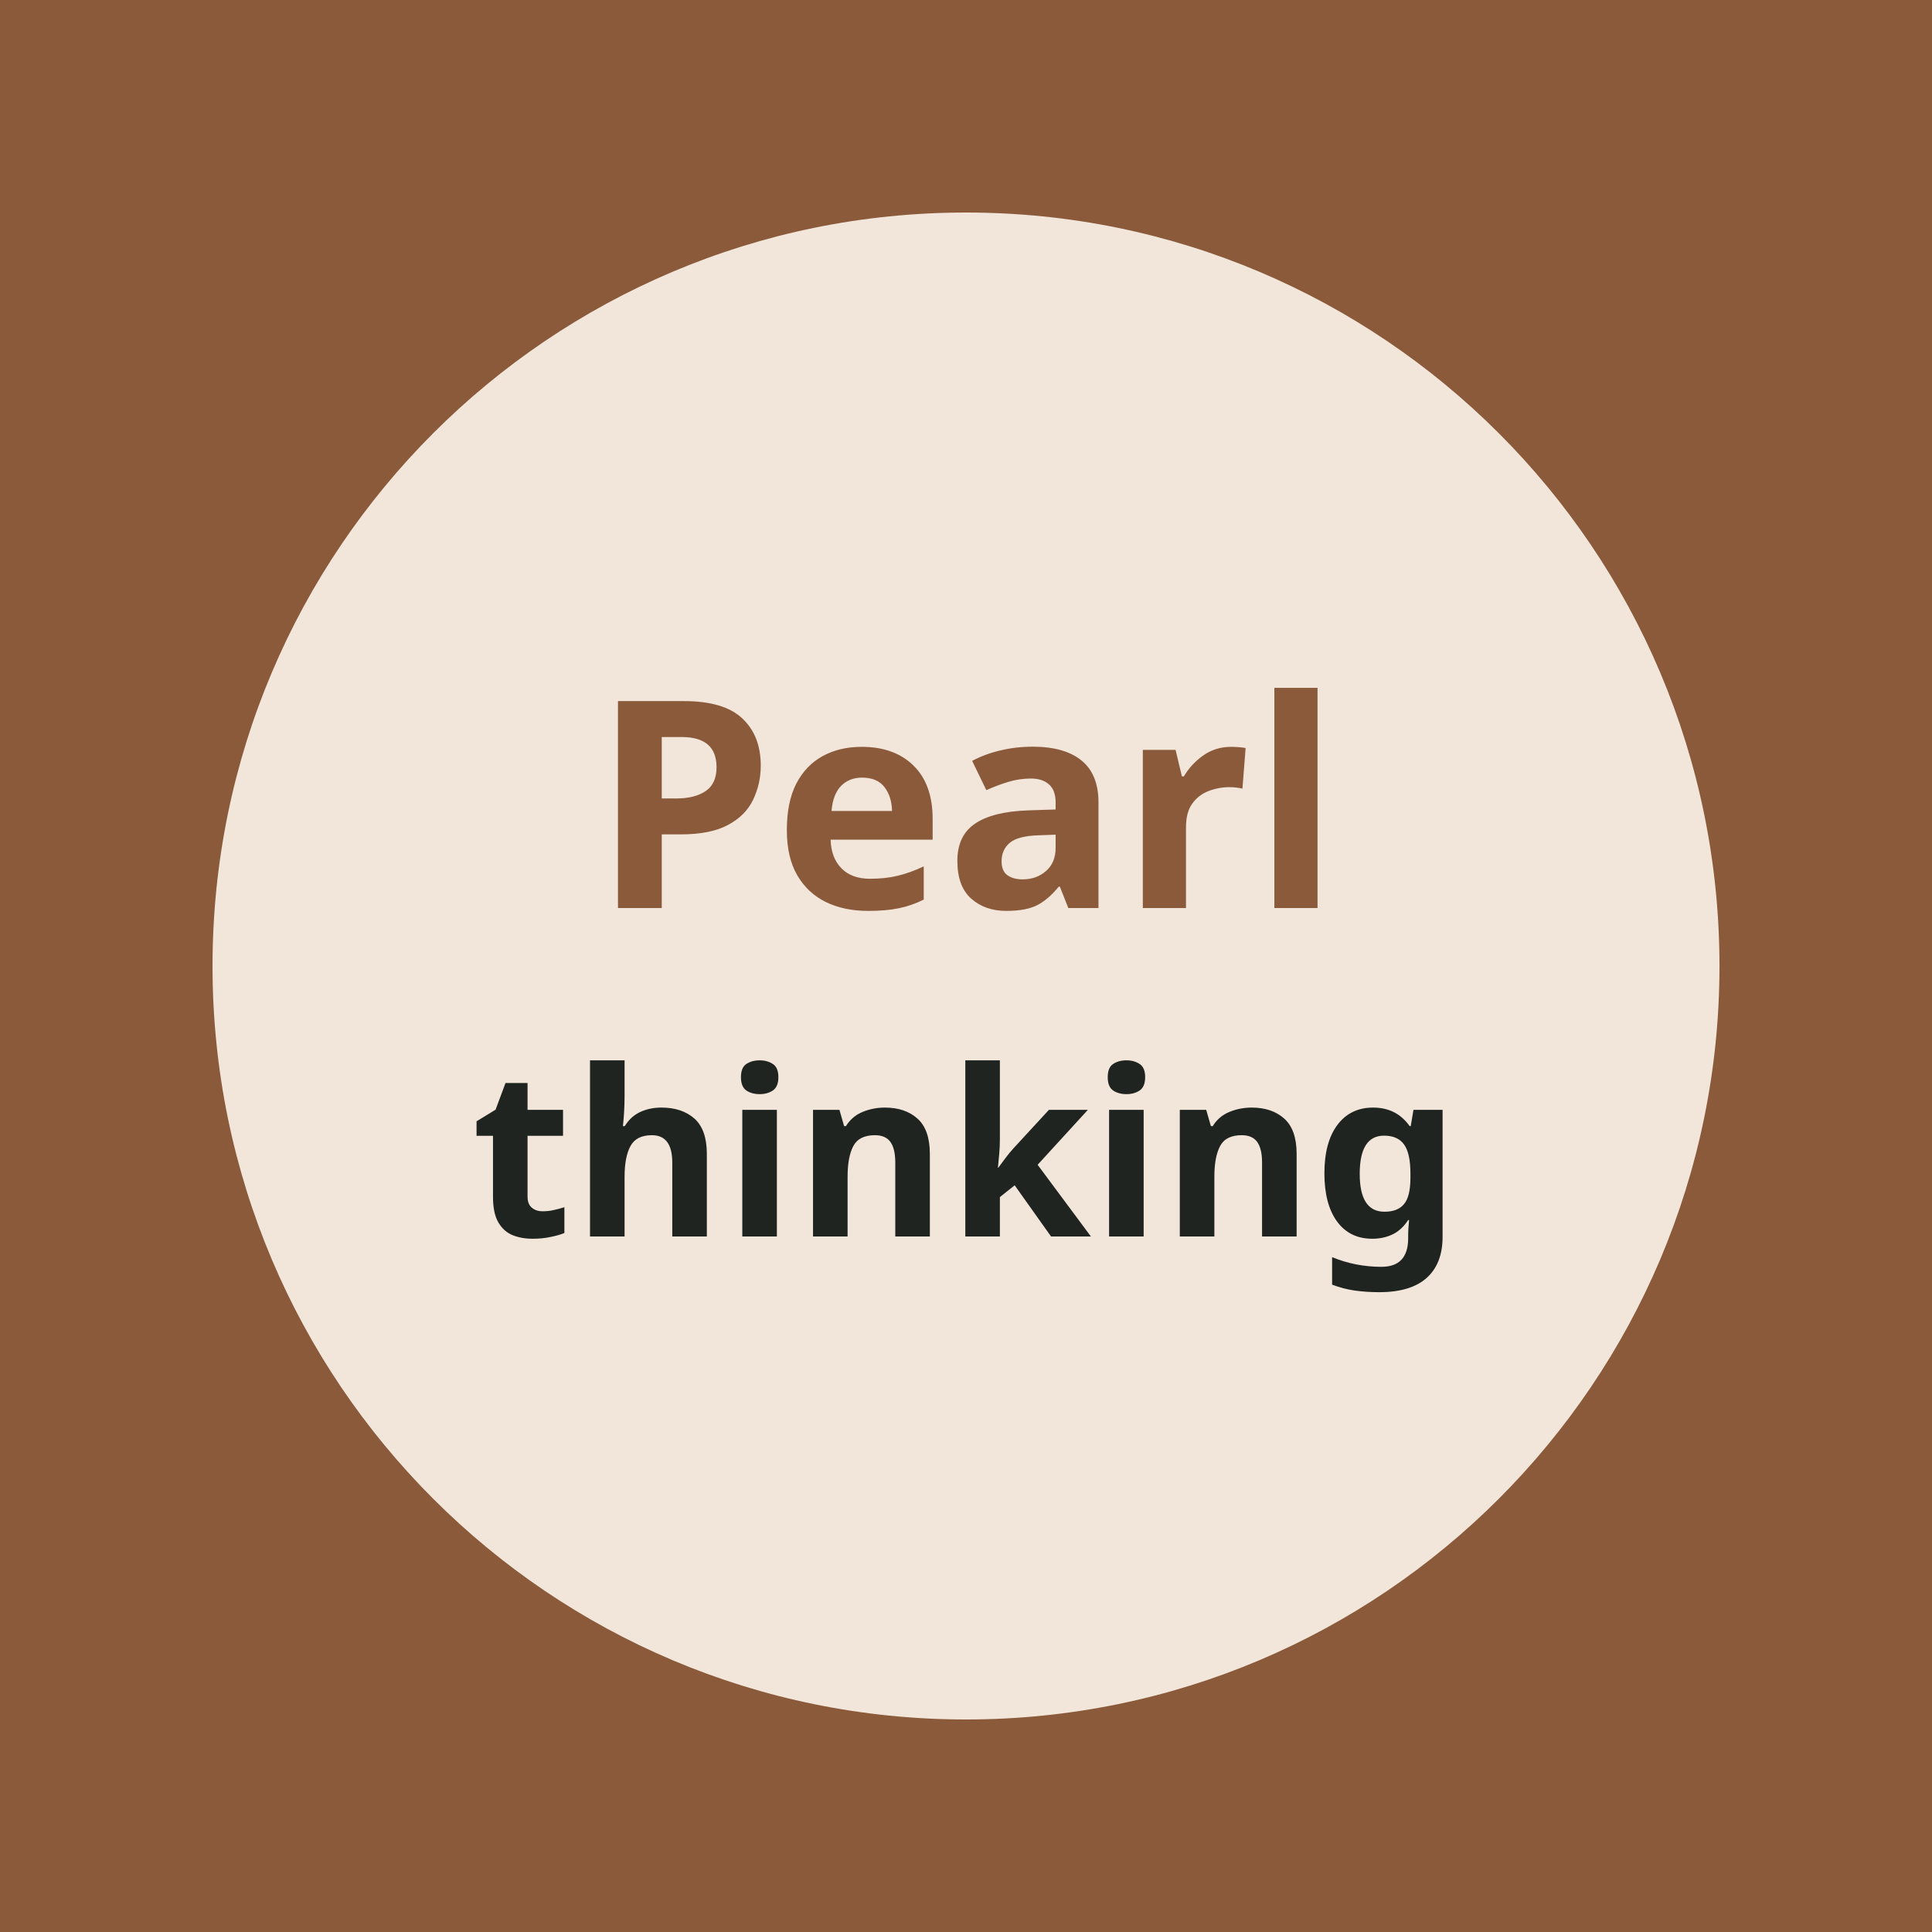
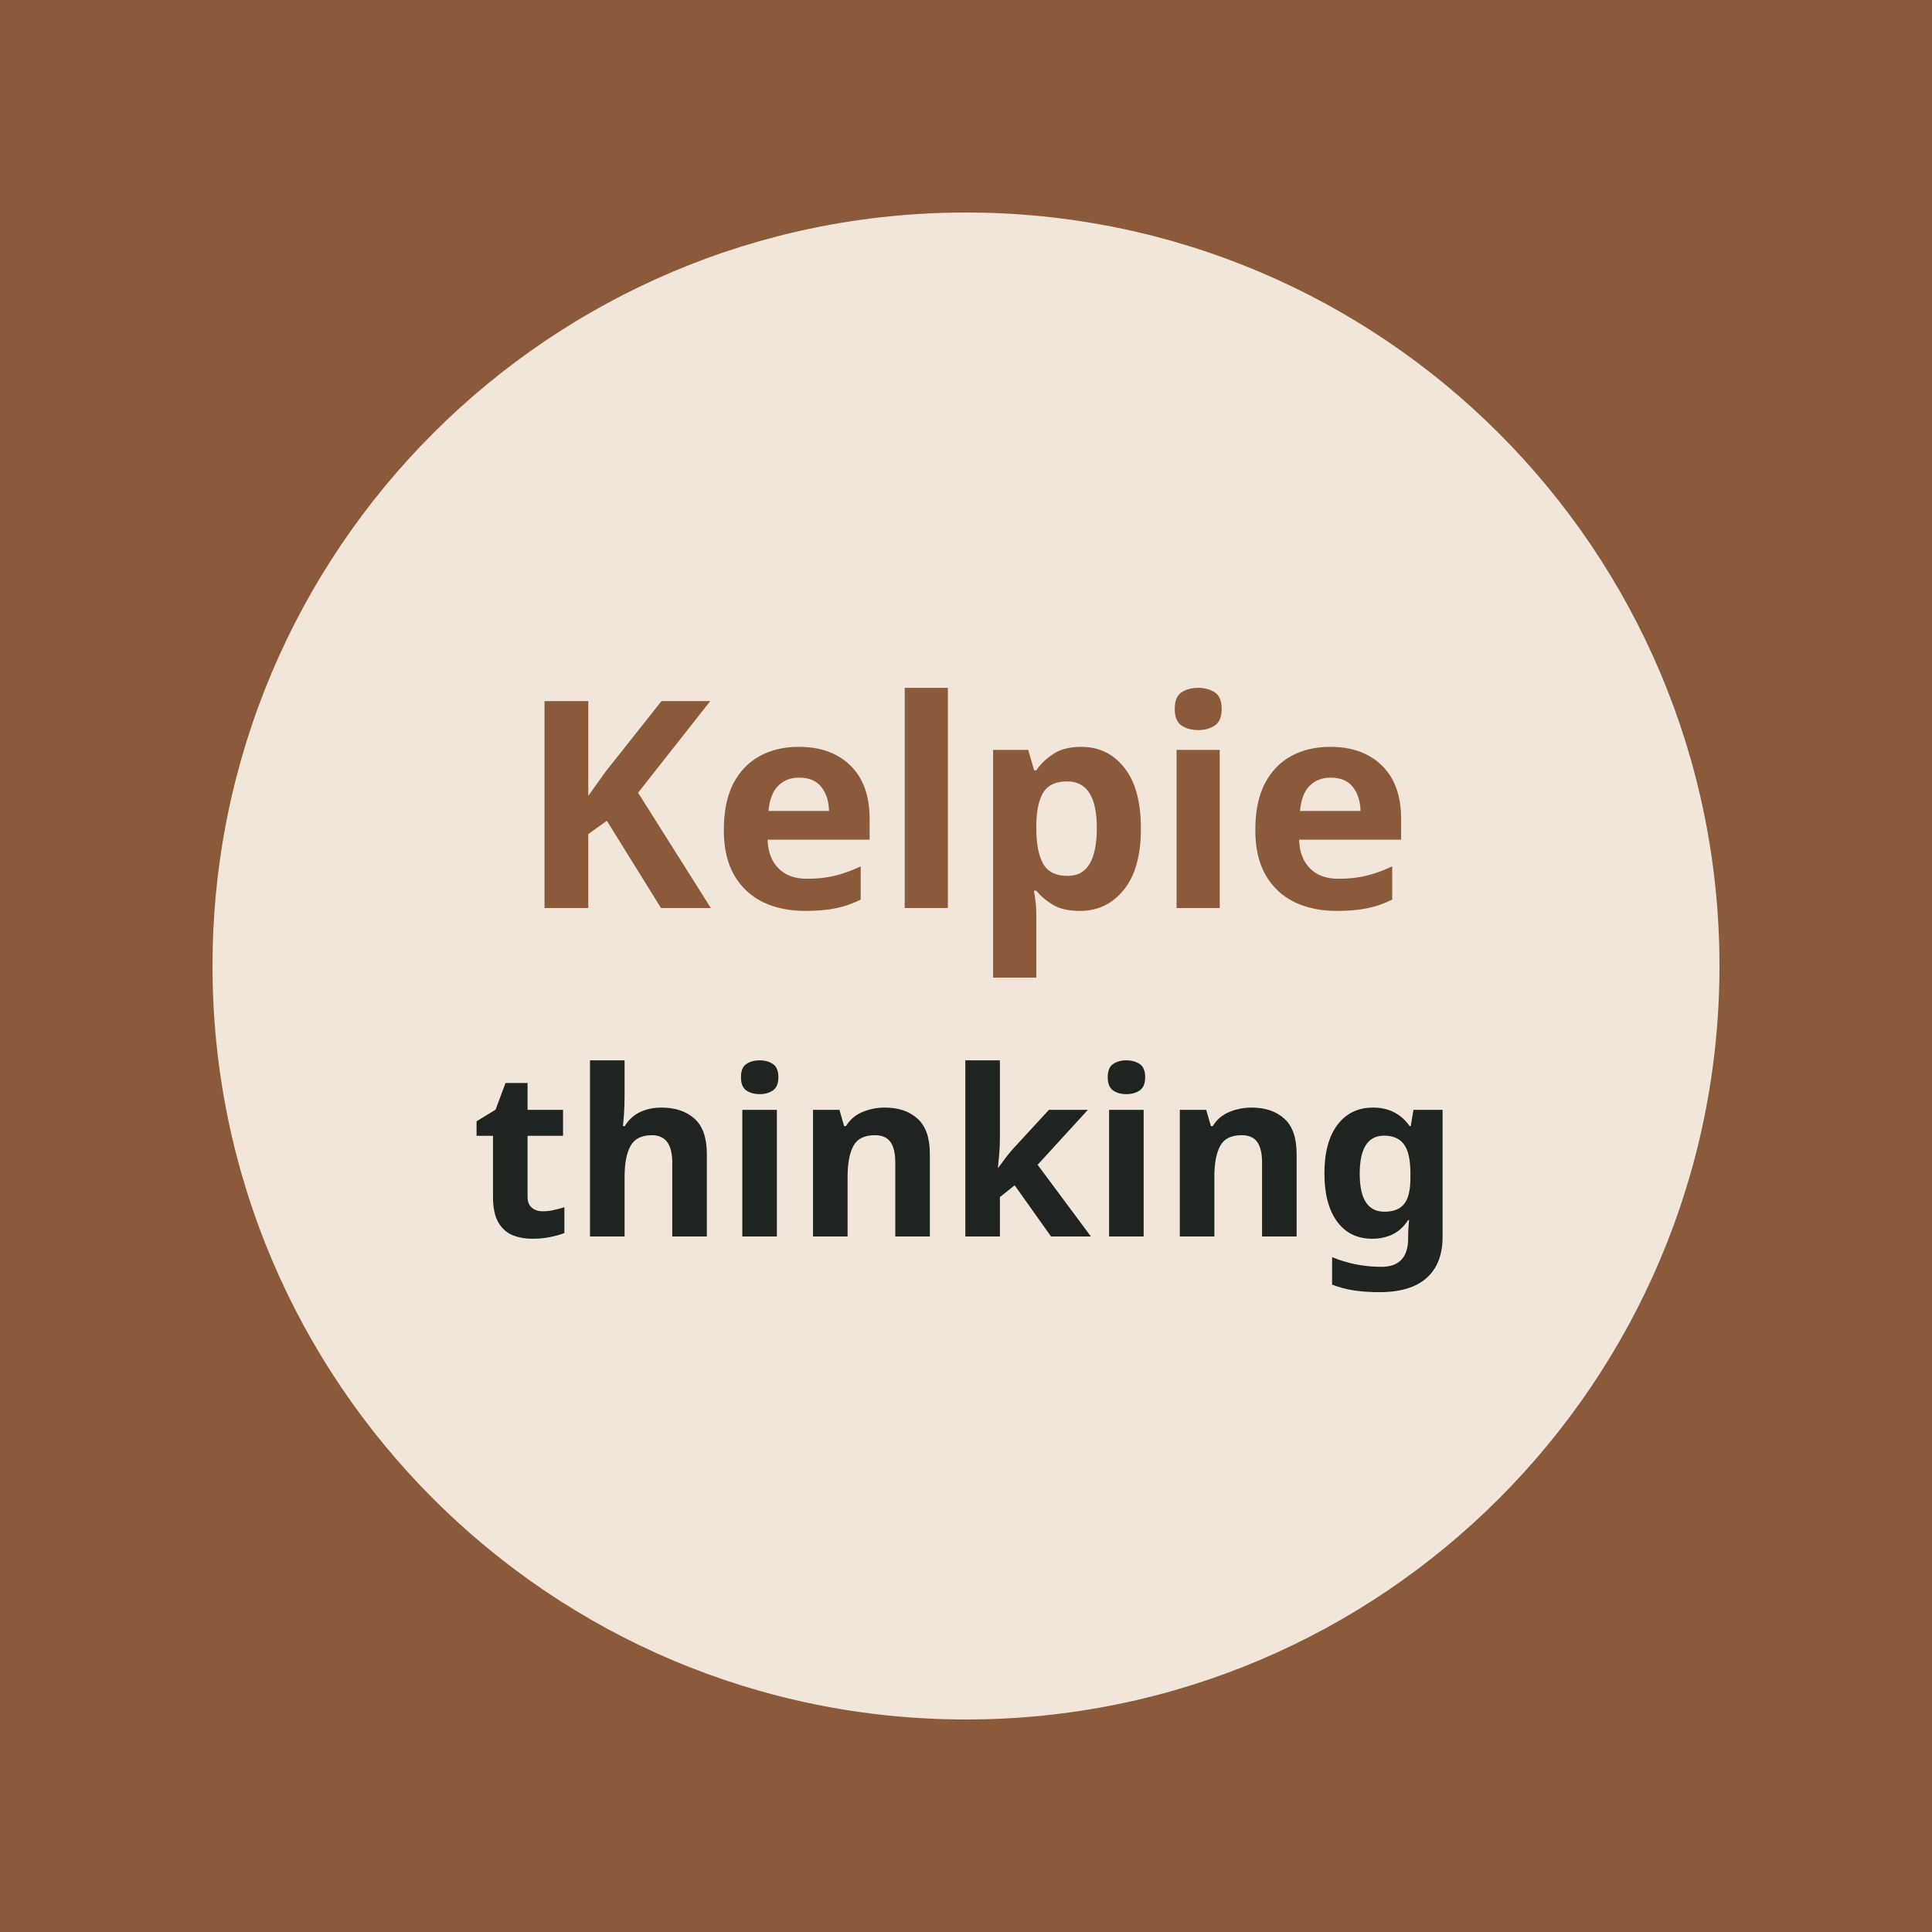
- <svg xmlns="http://www.w3.org/2000/svg" viewBox="0 0 200 200" role="img" aria-label="Pearl looks thinking">
+ <svg xmlns="http://www.w3.org/2000/svg" viewBox="0 0 200 200" role="img" aria-label="Kelpie looks thinking">
  <rect width="200" height="200" fill="#8A5A3B" />
  <circle cx="100" cy="100" r="78" fill="#F2E6DA" />
-   <text x="100" y="94" text-anchor="middle" font-family="system-ui, sans-serif" font-size="30" font-weight="800" fill="#8A5A3B">Pearl</text>
+   <text x="100" y="94" text-anchor="middle" font-family="system-ui, sans-serif" font-size="30" font-weight="800" fill="#8A5A3B">Kelpie</text>
  <text x="100" y="128" text-anchor="middle" font-family="system-ui, sans-serif" font-size="24" font-weight="600" fill="#1f2421">thinking</text>
</svg>
